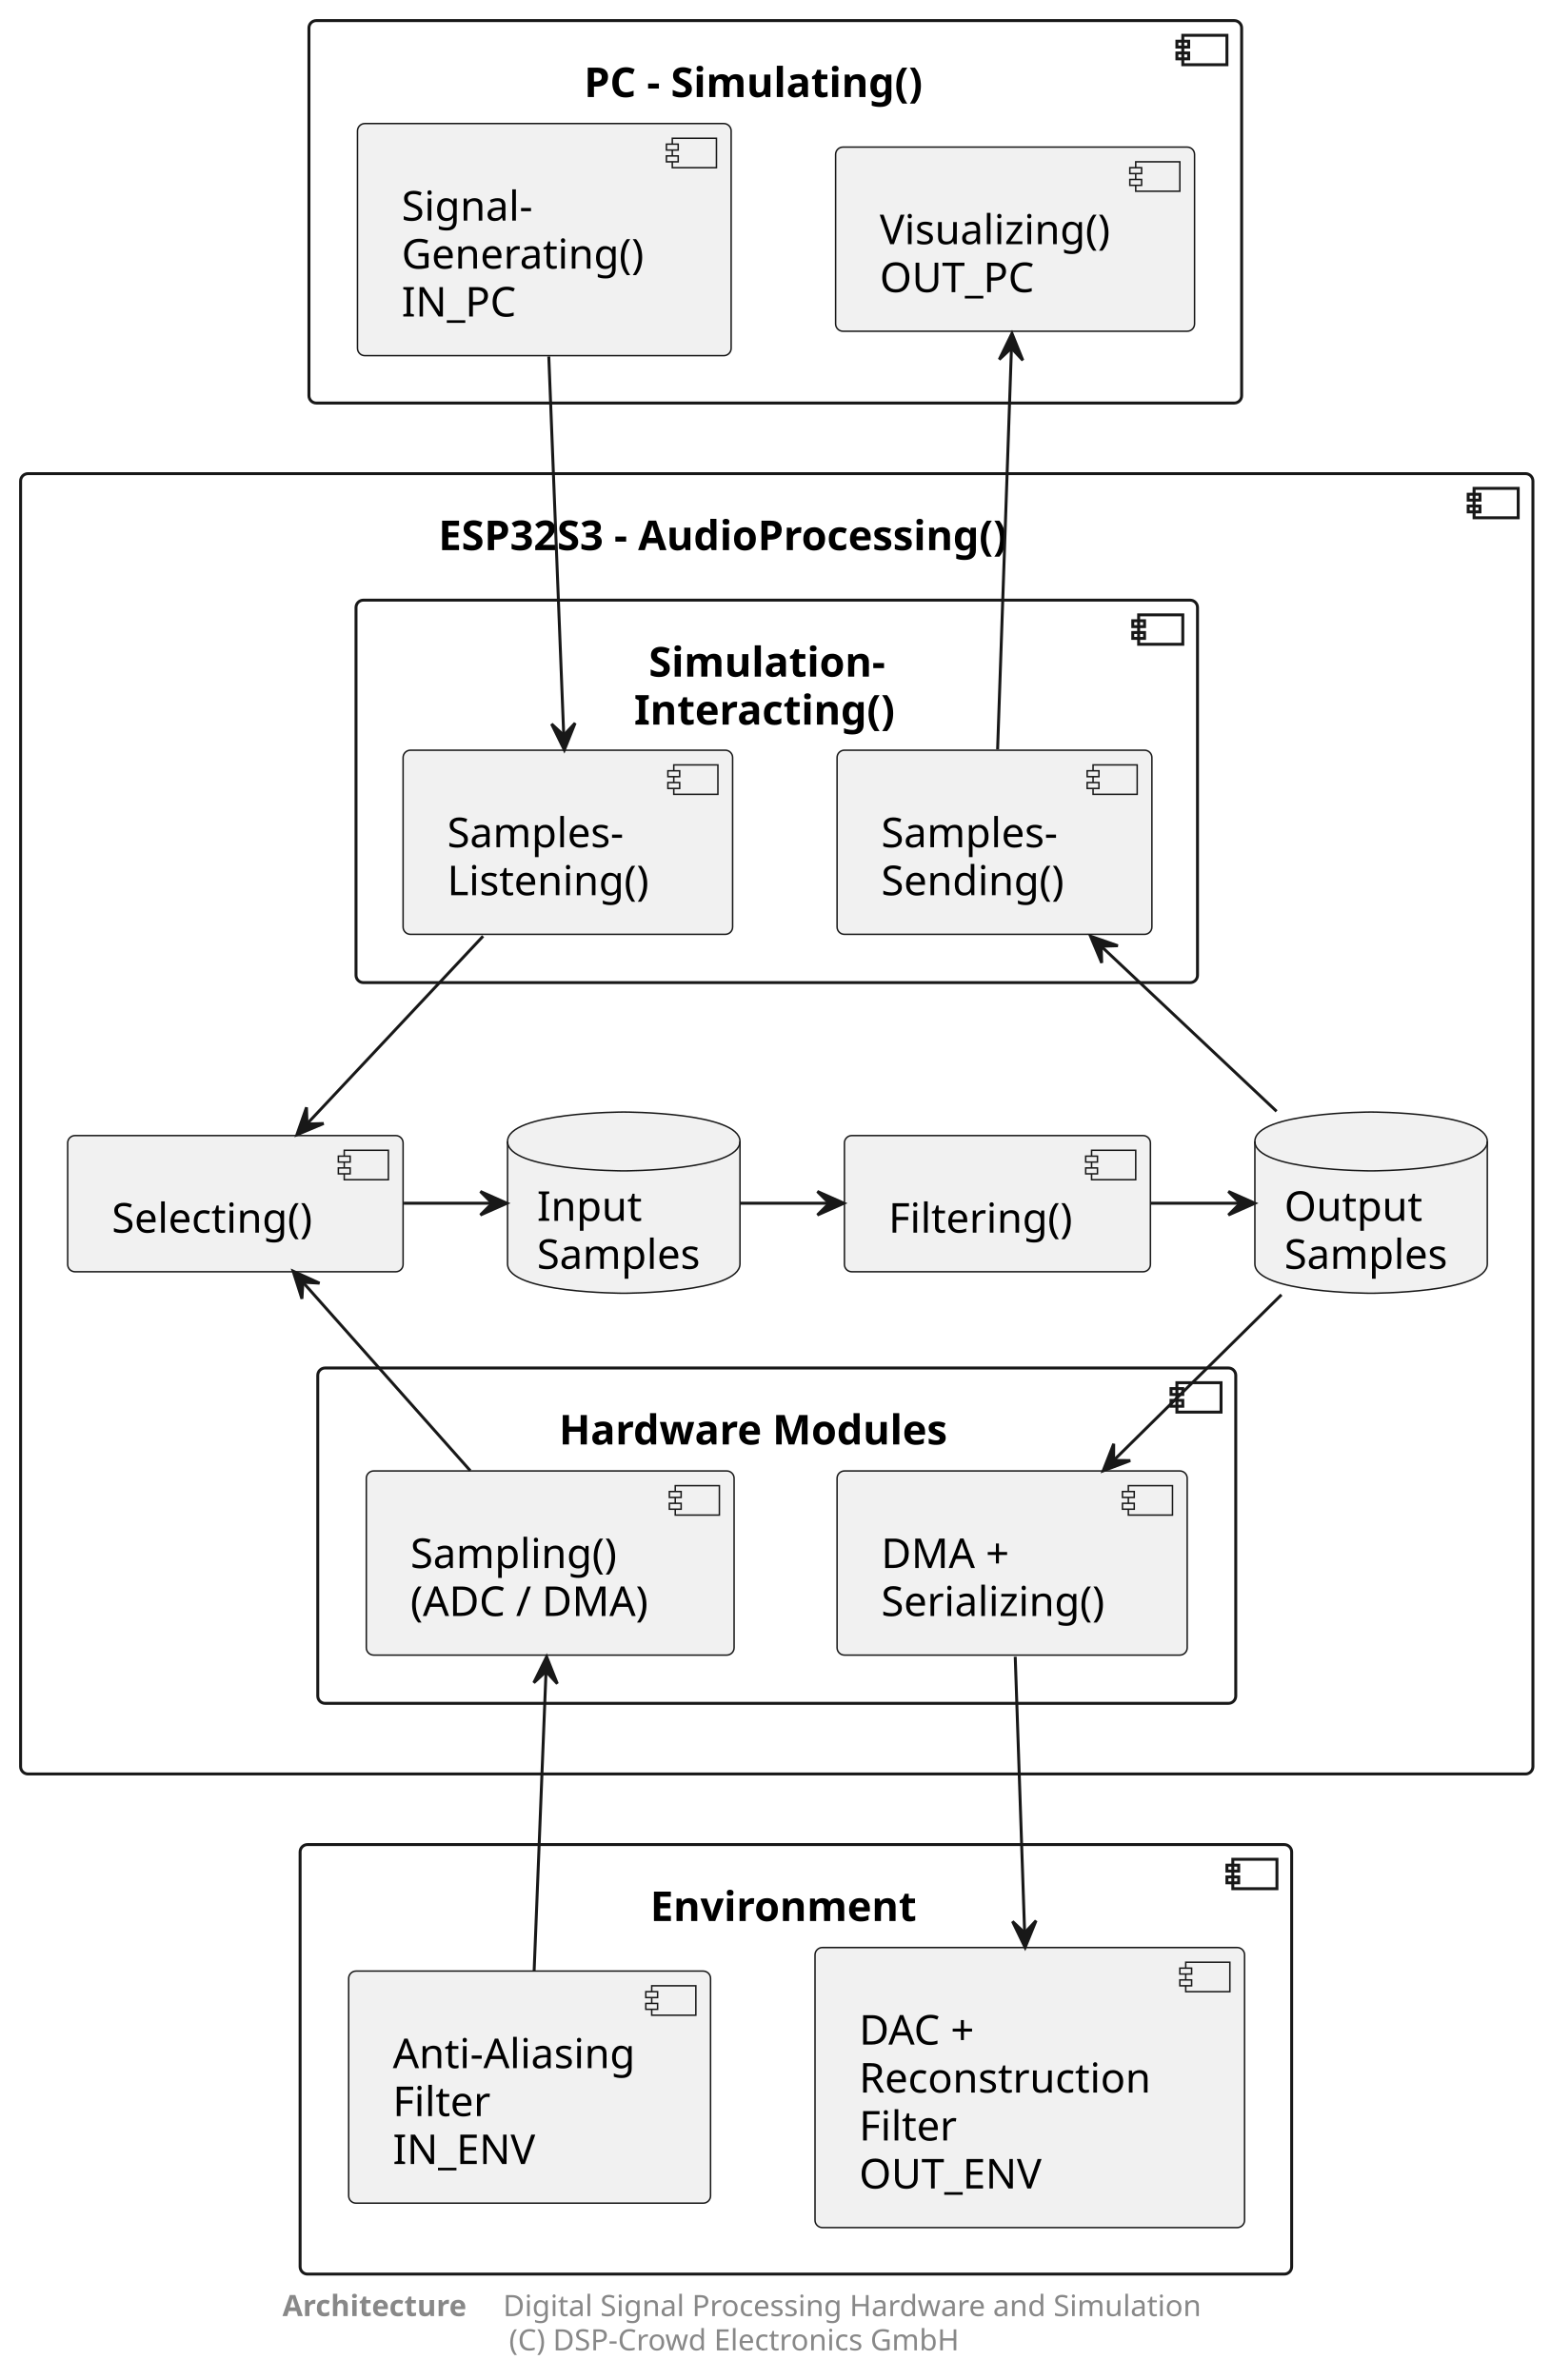
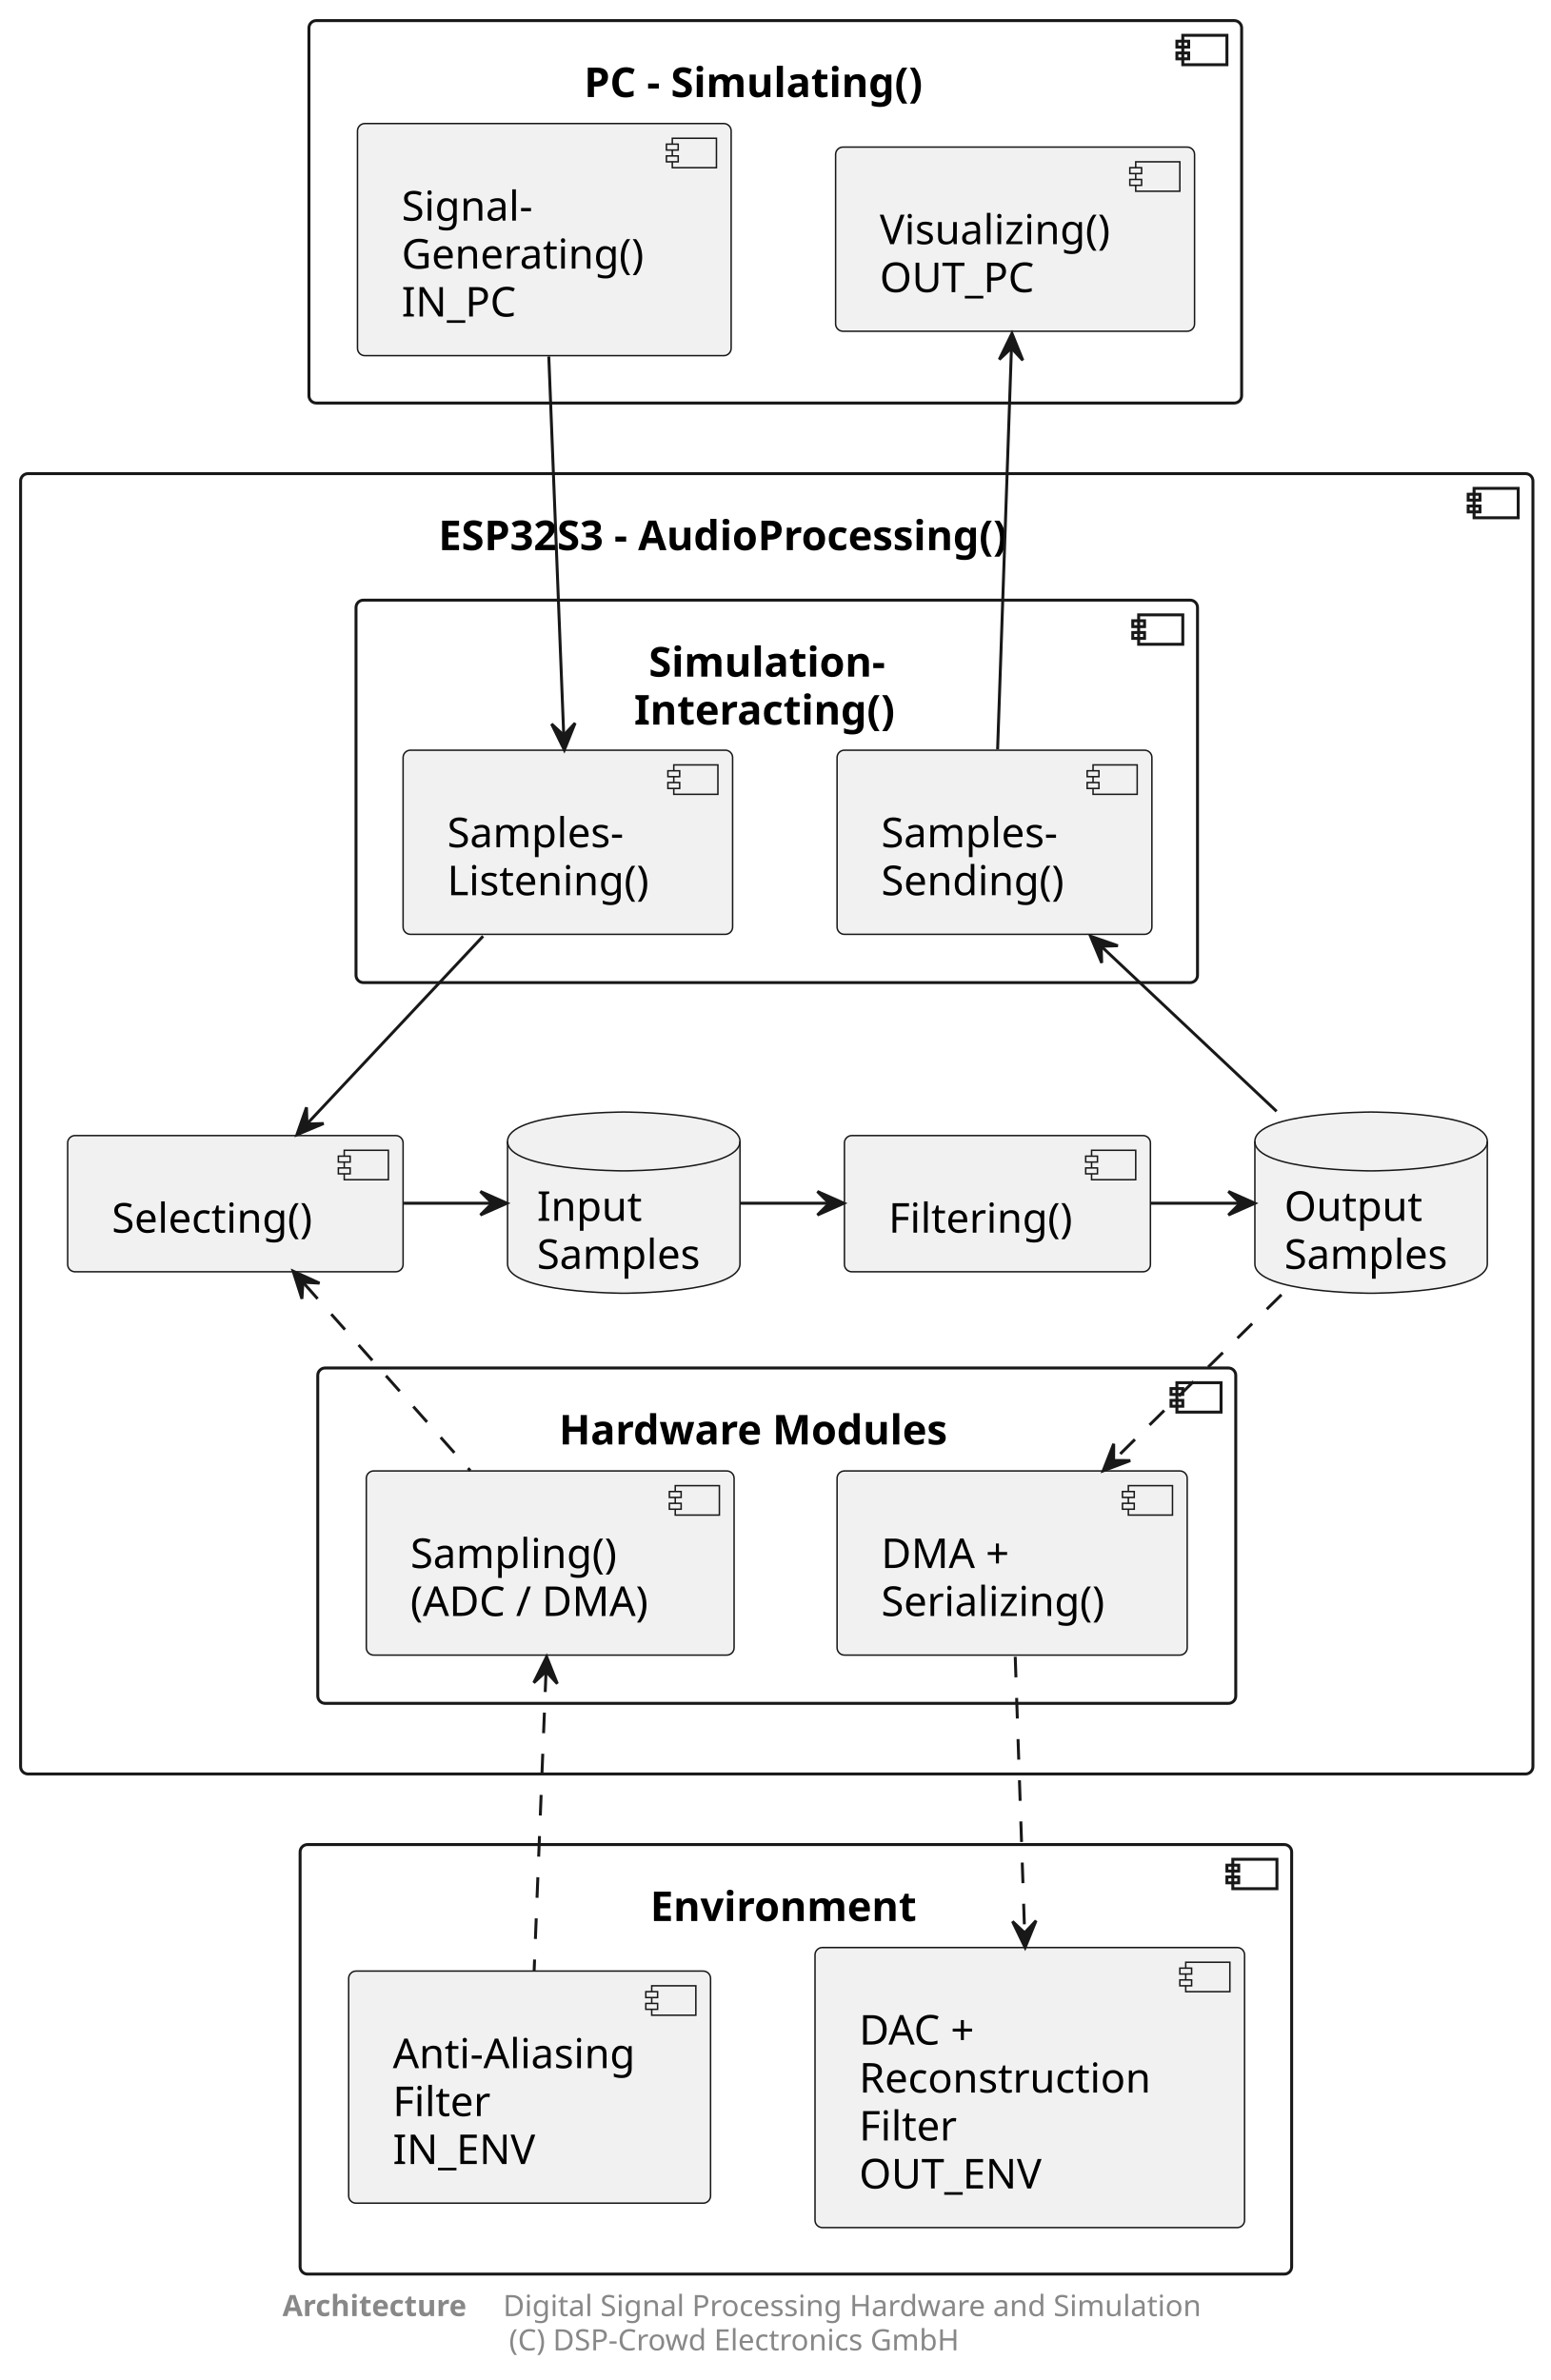
<svg xmlns="http://www.w3.org/2000/svg" contentStyleType="text/css" height="809px" preserveAspectRatio="none" style="width:527px;height:809px;background:#FFFFFF;" version="1.1" viewBox="0 0 527 809" width="527px" zoomAndPan="magnify">
  <defs />
  <g>
    <g id="cluster_pc">
      <rect fill="none" height="130" rx="2.5" ry="2.5" style="stroke:#181818;stroke-width:1.0;" width="317" x="105" y="7" />
      <rect fill="none" height="10" style="stroke:#181818;stroke-width:1.0;" width="15" x="402" y="12" />
      <rect fill="none" height="2" style="stroke:#181818;stroke-width:1.0;" width="4" x="400" y="14" />
      <rect fill="none" height="2" style="stroke:#181818;stroke-width:1.0;" width="4" x="400" y="18" />
      <text fill="#000000" font-family="sans-serif" font-size="14" font-weight="bold" lengthAdjust="spacing" textLength="130" x="198.5" y="32.995">PC - Simulating()</text>
    </g>
    <g id="cluster_esp">
      <rect fill="none" height="442" rx="2.5" ry="2.5" style="stroke:#181818;stroke-width:1.0;" width="514" x="7" y="161" />
      <rect fill="none" height="10" style="stroke:#181818;stroke-width:1.0;" width="15" x="501" y="166" />
      <rect fill="none" height="2" style="stroke:#181818;stroke-width:1.0;" width="4" x="499" y="168" />
      <rect fill="none" height="2" style="stroke:#181818;stroke-width:1.0;" width="4" x="499" y="172" />
      <text fill="#000000" font-family="sans-serif" font-size="14" font-weight="bold" lengthAdjust="spacing" textLength="230" x="149" y="186.995">ESP32S3 - AudioProcessing()</text>
    </g>
    <g id="cluster_simuInteract">
      <rect fill="none" height="130" rx="2.5" ry="2.5" style="stroke:#181818;stroke-width:1.0;" width="286" x="121" y="204" />
      <rect fill="none" height="10" style="stroke:#181818;stroke-width:1.0;" width="15" x="387" y="209" />
      <rect fill="none" height="2" style="stroke:#181818;stroke-width:1.0;" width="4" x="385" y="211" />
      <rect fill="none" height="2" style="stroke:#181818;stroke-width:1.0;" width="4" x="385" y="215" />
      <text fill="#000000" font-family="sans-serif" font-size="14" font-weight="bold" lengthAdjust="spacing" textLength="87" x="220.5" y="229.995">Simulation-</text>
      <text fill="#000000" font-family="sans-serif" font-size="14" font-weight="bold" lengthAdjust="spacing" textLength="97" x="215.5" y="246.292">Interacting()</text>
    </g>
    <g id="cluster_modHw">
      <rect fill="none" height="114" rx="2.5" ry="2.5" style="stroke:#181818;stroke-width:1.0;" width="312" x="108" y="465" />
      <rect fill="none" height="10" style="stroke:#181818;stroke-width:1.0;" width="15" x="400" y="470" />
      <rect fill="none" height="2" style="stroke:#181818;stroke-width:1.0;" width="4" x="398" y="472" />
      <rect fill="none" height="2" style="stroke:#181818;stroke-width:1.0;" width="4" x="398" y="476" />
      <text fill="#000000" font-family="sans-serif" font-size="14" font-weight="bold" lengthAdjust="spacing" textLength="148" x="190" y="490.995">Hardware Modules</text>
    </g>
    <g id="cluster_env">
      <rect fill="none" height="146" rx="2.5" ry="2.5" style="stroke:#181818;stroke-width:1.0;" width="337" x="102" y="627" />
      <rect fill="none" height="10" style="stroke:#181818;stroke-width:1.0;" width="15" x="419" y="632" />
      <rect fill="none" height="2" style="stroke:#181818;stroke-width:1.0;" width="4" x="417" y="634" />
      <rect fill="none" height="2" style="stroke:#181818;stroke-width:1.0;" width="4" x="417" y="638" />
      <text fill="#000000" font-family="sans-serif" font-size="14" font-weight="bold" lengthAdjust="spacing" textLength="99" x="221" y="652.995">Environment</text>
    </g>
    <g id="elem_gen">
      <rect fill="#F1F1F1" height="78.891" rx="2.5" ry="2.5" style="stroke:#181818;stroke-width:0.5;" width="127" x="121.5" y="42" />
      <rect fill="#F1F1F1" height="10" style="stroke:#181818;stroke-width:0.5;" width="15" x="228.5" y="47" />
      <rect fill="#F1F1F1" height="2" style="stroke:#181818;stroke-width:0.5;" width="4" x="226.5" y="49" />
      <rect fill="#F1F1F1" height="2" style="stroke:#181818;stroke-width:0.5;" width="4" x="226.5" y="53" />
      <text fill="#000000" font-family="sans-serif" font-size="14" lengthAdjust="spacing" textLength="46" x="136.5" y="74.995">Signal-</text>
      <text fill="#000000" font-family="sans-serif" font-size="14" lengthAdjust="spacing" textLength="87" x="136.5" y="91.292">Generating()</text>
      <text fill="#000000" font-family="sans-serif" font-size="14" lengthAdjust="spacing" textLength="39" x="136.5" y="107.589">IN_PC</text>
    </g>
    <g id="elem_visu">
      <rect fill="#F1F1F1" height="62.594" rx="2.5" ry="2.5" style="stroke:#181818;stroke-width:0.5;" width="122" x="284" y="50" />
      <rect fill="#F1F1F1" height="10" style="stroke:#181818;stroke-width:0.5;" width="15" x="386" y="55" />
      <rect fill="#F1F1F1" height="2" style="stroke:#181818;stroke-width:0.5;" width="4" x="384" y="57" />
      <rect fill="#F1F1F1" height="2" style="stroke:#181818;stroke-width:0.5;" width="4" x="384" y="61" />
      <text fill="#000000" font-family="sans-serif" font-size="14" lengthAdjust="spacing" textLength="82" x="299" y="82.995">Visualizing()</text>
      <text fill="#000000" font-family="sans-serif" font-size="14" lengthAdjust="spacing" textLength="56" x="299" y="99.292">OUT_PC</text>
    </g>
    <g id="elem_bufIn">
      <path d="M172.5,388 C172.5,378 212,378 212,378 C212,378 251.5,378 251.5,388 L251.5,429.594 C251.5,439.594 212,439.594 212,439.594 C212,439.594 172.5,439.594 172.5,429.594 L172.5,388 " fill="#F1F1F1" style="stroke:#181818;stroke-width:0.5;" />
      <path d="M172.5,388 C172.5,398 212,398 212,398 C212,398 251.5,398 251.5,388 " fill="none" style="stroke:#181818;stroke-width:0.5;" />
      <text fill="#000000" font-family="sans-serif" font-size="14" lengthAdjust="spacing" textLength="35" x="182.5" y="414.995">Input</text>
      <text fill="#000000" font-family="sans-serif" font-size="14" lengthAdjust="spacing" textLength="59" x="182.5" y="431.292">Samples</text>
    </g>
    <g id="elem_bufOut">
      <path d="M426.5,388 C426.5,378 466,378 466,378 C466,378 505.5,378 505.5,388 L505.5,429.594 C505.5,439.594 466,439.594 466,439.594 C466,439.594 426.5,439.594 426.5,429.594 L426.5,388 " fill="#F1F1F1" style="stroke:#181818;stroke-width:0.5;" />
      <path d="M426.5,388 C426.5,398 466,398 466,398 C466,398 505.5,398 505.5,388 " fill="none" style="stroke:#181818;stroke-width:0.5;" />
      <text fill="#000000" font-family="sans-serif" font-size="14" lengthAdjust="spacing" textLength="48" x="436.5" y="414.995">Output</text>
      <text fill="#000000" font-family="sans-serif" font-size="14" lengthAdjust="spacing" textLength="59" x="436.5" y="431.292">Samples</text>
    </g>
    <g id="elem_filt">
      <rect fill="#F1F1F1" height="46.297" rx="2.5" ry="2.5" style="stroke:#181818;stroke-width:0.5;" width="104" x="287" y="386" />
      <rect fill="#F1F1F1" height="10" style="stroke:#181818;stroke-width:0.5;" width="15" x="371" y="391" />
      <rect fill="#F1F1F1" height="2" style="stroke:#181818;stroke-width:0.5;" width="4" x="369" y="393" />
      <rect fill="#F1F1F1" height="2" style="stroke:#181818;stroke-width:0.5;" width="4" x="369" y="397" />
      <text fill="#000000" font-family="sans-serif" font-size="14" lengthAdjust="spacing" textLength="64" x="302" y="418.995">Filtering()</text>
    </g>
    <g id="elem_sel">
      <rect fill="#F1F1F1" height="46.297" rx="2.5" ry="2.5" style="stroke:#181818;stroke-width:0.5;" width="114" x="23" y="386" />
      <rect fill="#F1F1F1" height="10" style="stroke:#181818;stroke-width:0.5;" width="15" x="117" y="391" />
      <rect fill="#F1F1F1" height="2" style="stroke:#181818;stroke-width:0.5;" width="4" x="115" y="393" />
      <rect fill="#F1F1F1" height="2" style="stroke:#181818;stroke-width:0.5;" width="4" x="115" y="397" />
      <text fill="#000000" font-family="sans-serif" font-size="14" lengthAdjust="spacing" textLength="74" x="38" y="418.995">Selecting()</text>
    </g>
    <g id="elem_listen">
      <rect fill="#F1F1F1" height="62.594" rx="2.5" ry="2.5" style="stroke:#181818;stroke-width:0.5;" width="112" x="137" y="255" />
      <rect fill="#F1F1F1" height="10" style="stroke:#181818;stroke-width:0.5;" width="15" x="229" y="260" />
      <rect fill="#F1F1F1" height="2" style="stroke:#181818;stroke-width:0.5;" width="4" x="227" y="262" />
      <rect fill="#F1F1F1" height="2" style="stroke:#181818;stroke-width:0.5;" width="4" x="227" y="266" />
      <text fill="#000000" font-family="sans-serif" font-size="14" lengthAdjust="spacing" textLength="64" x="152" y="287.995">Samples-</text>
      <text fill="#000000" font-family="sans-serif" font-size="14" lengthAdjust="spacing" textLength="72" x="152" y="304.292">Listening()</text>
    </g>
    <g id="elem_send">
      <rect fill="#F1F1F1" height="62.594" rx="2.5" ry="2.5" style="stroke:#181818;stroke-width:0.5;" width="107" x="284.5" y="255" />
      <rect fill="#F1F1F1" height="10" style="stroke:#181818;stroke-width:0.5;" width="15" x="371.5" y="260" />
      <rect fill="#F1F1F1" height="2" style="stroke:#181818;stroke-width:0.5;" width="4" x="369.5" y="262" />
      <rect fill="#F1F1F1" height="2" style="stroke:#181818;stroke-width:0.5;" width="4" x="369.5" y="266" />
      <text fill="#000000" font-family="sans-serif" font-size="14" lengthAdjust="spacing" textLength="64" x="299.5" y="287.995">Samples-</text>
      <text fill="#000000" font-family="sans-serif" font-size="14" lengthAdjust="spacing" textLength="67" x="299.5" y="304.292">Sending()</text>
    </g>
    <g id="elem_adc">
      <rect fill="#F1F1F1" height="62.594" rx="2.5" ry="2.5" style="stroke:#181818;stroke-width:0.5;" width="125" x="124.5" y="500" />
      <rect fill="#F1F1F1" height="10" style="stroke:#181818;stroke-width:0.5;" width="15" x="229.5" y="505" />
      <rect fill="#F1F1F1" height="2" style="stroke:#181818;stroke-width:0.5;" width="4" x="227.5" y="507" />
      <rect fill="#F1F1F1" height="2" style="stroke:#181818;stroke-width:0.5;" width="4" x="227.5" y="511" />
      <text fill="#000000" font-family="sans-serif" font-size="14" lengthAdjust="spacing" textLength="73" x="139.5" y="532.995">Sampling()</text>
      <text fill="#000000" font-family="sans-serif" font-size="14" lengthAdjust="spacing" textLength="85" x="139.5" y="549.292">(ADC / DMA)</text>
    </g>
    <g id="elem_ser">
      <rect fill="#F1F1F1" height="62.594" rx="2.5" ry="2.5" style="stroke:#181818;stroke-width:0.5;" width="119" x="284.5" y="500" />
      <rect fill="#F1F1F1" height="10" style="stroke:#181818;stroke-width:0.5;" width="15" x="383.5" y="505" />
      <rect fill="#F1F1F1" height="2" style="stroke:#181818;stroke-width:0.5;" width="4" x="381.5" y="507" />
      <rect fill="#F1F1F1" height="2" style="stroke:#181818;stroke-width:0.5;" width="4" x="381.5" y="511" />
      <text fill="#000000" font-family="sans-serif" font-size="14" lengthAdjust="spacing" textLength="48" x="299.5" y="532.995">DMA +</text>
      <text fill="#000000" font-family="sans-serif" font-size="14" lengthAdjust="spacing" textLength="79" x="299.5" y="549.292">Serializing()</text>
    </g>
    <g id="elem_filtAA">
      <rect fill="#F1F1F1" height="78.891" rx="2.5" ry="2.5" style="stroke:#181818;stroke-width:0.5;" width="123" x="118.5" y="670" />
      <rect fill="#F1F1F1" height="10" style="stroke:#181818;stroke-width:0.5;" width="15" x="221.5" y="675" />
      <rect fill="#F1F1F1" height="2" style="stroke:#181818;stroke-width:0.5;" width="4" x="219.5" y="677" />
      <rect fill="#F1F1F1" height="2" style="stroke:#181818;stroke-width:0.5;" width="4" x="219.5" y="681" />
      <text fill="#000000" font-family="sans-serif" font-size="14" lengthAdjust="spacing" textLength="83" x="133.5" y="702.995">Anti-Aliasing</text>
      <text fill="#000000" font-family="sans-serif" font-size="14" lengthAdjust="spacing" textLength="33" x="133.5" y="719.292">Filter</text>
      <text fill="#000000" font-family="sans-serif" font-size="14" lengthAdjust="spacing" textLength="48" x="133.5" y="735.589">IN_ENV</text>
    </g>
    <g id="elem_dac">
      <rect fill="#F1F1F1" height="95.188" rx="2.5" ry="2.5" style="stroke:#181818;stroke-width:0.5;" width="146" x="277" y="662" />
      <rect fill="#F1F1F1" height="10" style="stroke:#181818;stroke-width:0.5;" width="15" x="403" y="667" />
      <rect fill="#F1F1F1" height="2" style="stroke:#181818;stroke-width:0.5;" width="4" x="401" y="669" />
      <rect fill="#F1F1F1" height="2" style="stroke:#181818;stroke-width:0.5;" width="4" x="401" y="673" />
      <text fill="#000000" font-family="sans-serif" font-size="14" lengthAdjust="spacing" textLength="46" x="292" y="694.995">DAC +</text>
      <text fill="#000000" font-family="sans-serif" font-size="14" lengthAdjust="spacing" textLength="106" x="292" y="711.292">Reconstruction</text>
      <text fill="#000000" font-family="sans-serif" font-size="14" lengthAdjust="spacing" textLength="33" x="292" y="727.589">Filter</text>
      <text fill="#000000" font-family="sans-serif" font-size="14" lengthAdjust="spacing" textLength="65" x="292" y="743.886">OUT_ENV</text>
    </g>
    <g id="link_sel_bufIn">
      <path d="M137.23,409 C147.18,409 157.13,409 167.08,409 " fill="none" id="sel-to-bufIn" style="stroke:#181818;stroke-width:1.0;" />
      <polygon fill="#181818" points="172.28,409,163.28,405,167.28,409,163.28,413,172.28,409" style="stroke:#181818;stroke-width:1.0;" />
    </g>
    <g id="link_bufIn_filt">
      <path d="M251.69,409 C261.66,409 271.63,409 281.6,409 " fill="none" id="bufIn-to-filt" style="stroke:#181818;stroke-width:1.0;" />
      <polygon fill="#181818" points="286.82,409,277.82,405,281.82,409,277.82,413,286.82,409" style="stroke:#181818;stroke-width:1.0;" />
    </g>
    <g id="link_filt_bufOut">
      <path d="M391.09,409 C401.14,409 411.19,409 421.24,409 " fill="none" id="filt-to-bufOut" style="stroke:#181818;stroke-width:1.0;" />
      <polygon fill="#181818" points="426.5,409,417.5,405,421.5,409,417.5,413,426.5,409" style="stroke:#181818;stroke-width:1.0;" />
    </g>
    <g id="link_sel_adc">
-       <path d="M103.3,436.24 C119.94,454.98 142.39,480.26 159.84,499.92 " fill="none" id="sel-backto-adc" style="stroke:#181818;stroke-width:1.0;" />
+       <path d="M103.3,436.24 C119.94,454.98 142.39,480.26 159.84,499.92 " fill="none" id="sel-backto-adc" style="stroke:#181818;stroke-width:1.0;stroke-dasharray:7.0,7.0;" />
      <polygon fill="#181818" points="99.63,432.1,102.62,441.484,102.952,435.837,108.599,436.169,99.63,432.1" style="stroke:#181818;stroke-width:1.0;" />
    </g>
    <g id="link_bufOut_ser">
-       <path d="M435.53,440.1 C418.34,457.08 396.79,478.36 378.92,496.01 " fill="none" id="bufOut-to-ser" style="stroke:#181818;stroke-width:1.0;" />
+       <path d="M435.53,440.1 C418.34,457.08 396.79,478.36 378.92,496.01 " fill="none" id="bufOut-to-ser" style="stroke:#181818;stroke-width:1.0;stroke-dasharray:7.0,7.0;" />
      <polygon fill="#181818" points="374.93,499.95,384.144,496.47,378.487,496.436,378.521,490.779,374.93,499.95" style="stroke:#181818;stroke-width:1.0;" />
    </g>
    <g id="link_listen_sel">
      <path d="M164.19,318.22 C145.68,337.96 121.9,363.32 104.33,382.05 " fill="none" id="listen-to-sel" style="stroke:#181818;stroke-width:1.0;" />
      <polygon fill="#181818" points="100.91,385.71,109.991,381.898,104.337,382.069,104.165,376.415,100.91,385.71" style="stroke:#181818;stroke-width:1.0;" />
    </g>
    <g id="link_send_bufOut">
      <path d="M374.33,321.7 C393.08,339.35 415.76,360.71 433.87,377.75 " fill="none" id="send-backto-bufOut" style="stroke:#181818;stroke-width:1.0;" />
      <polygon fill="#181818" points="370.63,318.22,374.442,327.301,374.271,321.647,379.925,321.476,370.63,318.22" style="stroke:#181818;stroke-width:1.0;" />
    </g>
    <g id="link_gen_listen">
      <path d="M186.52,121.16 C187.98,158.22 190.17,213.71 191.59,249.76 " fill="none" id="gen-to-listen" style="stroke:#181818;stroke-width:1.0;" />
      <polygon fill="#181818" points="191.8,254.93,195.463,245.788,191.614,249.933,187.469,246.085,191.8,254.93" style="stroke:#181818;stroke-width:1.0;" />
    </g>
    <g id="link_visu_send">
      <path d="M343.76,118.41 C342.43,157.12 340.32,218.11 339.06,254.71 " fill="none" id="visu-backto-send" style="stroke:#181818;stroke-width:1.0;" />
      <polygon fill="#181818" points="343.94,113.33,339.633,122.187,343.768,118.327,347.628,122.462,343.94,113.33" style="stroke:#181818;stroke-width:1.0;" />
    </g>
    <g id="link_adc_filtAA">
-       <path d="M185.58,568.15 C184.41,597.69 182.74,639.58 181.54,669.9 " fill="none" id="adc-backto-filtAA" style="stroke:#181818;stroke-width:1.0;" />
+       <path d="M185.58,568.15 C184.41,597.69 182.74,639.58 181.54,669.9 " fill="none" id="adc-backto-filtAA" style="stroke:#181818;stroke-width:1.0;stroke-dasharray:7.0,7.0;" />
      <polygon fill="#181818" points="185.78,563.16,181.423,571.993,185.58,568.156,189.417,572.313,185.78,563.16" style="stroke:#181818;stroke-width:1.0;" />
    </g>
    <g id="link_ser_dac">
-       <path d="M345.05,563.16 C345.92,588.95 347.2,626.37 348.24,656.79 " fill="none" id="ser-to-dac" style="stroke:#181818;stroke-width:1.0;" />
+       <path d="M345.05,563.16 C345.92,588.95 347.2,626.37 348.24,656.79 " fill="none" id="ser-to-dac" style="stroke:#181818;stroke-width:1.0;stroke-dasharray:7.0,7.0;" />
      <polygon fill="#181818" points="348.41,661.99,352.125,652.869,348.252,656.992,344.128,653.12,348.41,661.99" style="stroke:#181818;stroke-width:1.0;" />
    </g>
    <rect fill="none" height="23.281" style="stroke:none;stroke-width:1.0;" width="321" x="96" y="778" />
    <text fill="#888888" font-family="sans-serif" font-size="10" font-weight="bold" lengthAdjust="spacing" textLength="72" x="96" y="787.282">Architecture</text>
    <text fill="#888888" font-family="sans-serif" font-size="10" lengthAdjust="spacing" textLength="243" x="171" y="787.282">Digital Signal Processing Hardware and Simulation</text>
    <text fill="#888888" font-family="sans-serif" font-size="10" lengthAdjust="spacing" textLength="167" x="173" y="798.923">(C) DSP-Crowd Electronics GmbH</text>
  </g>
</svg>
